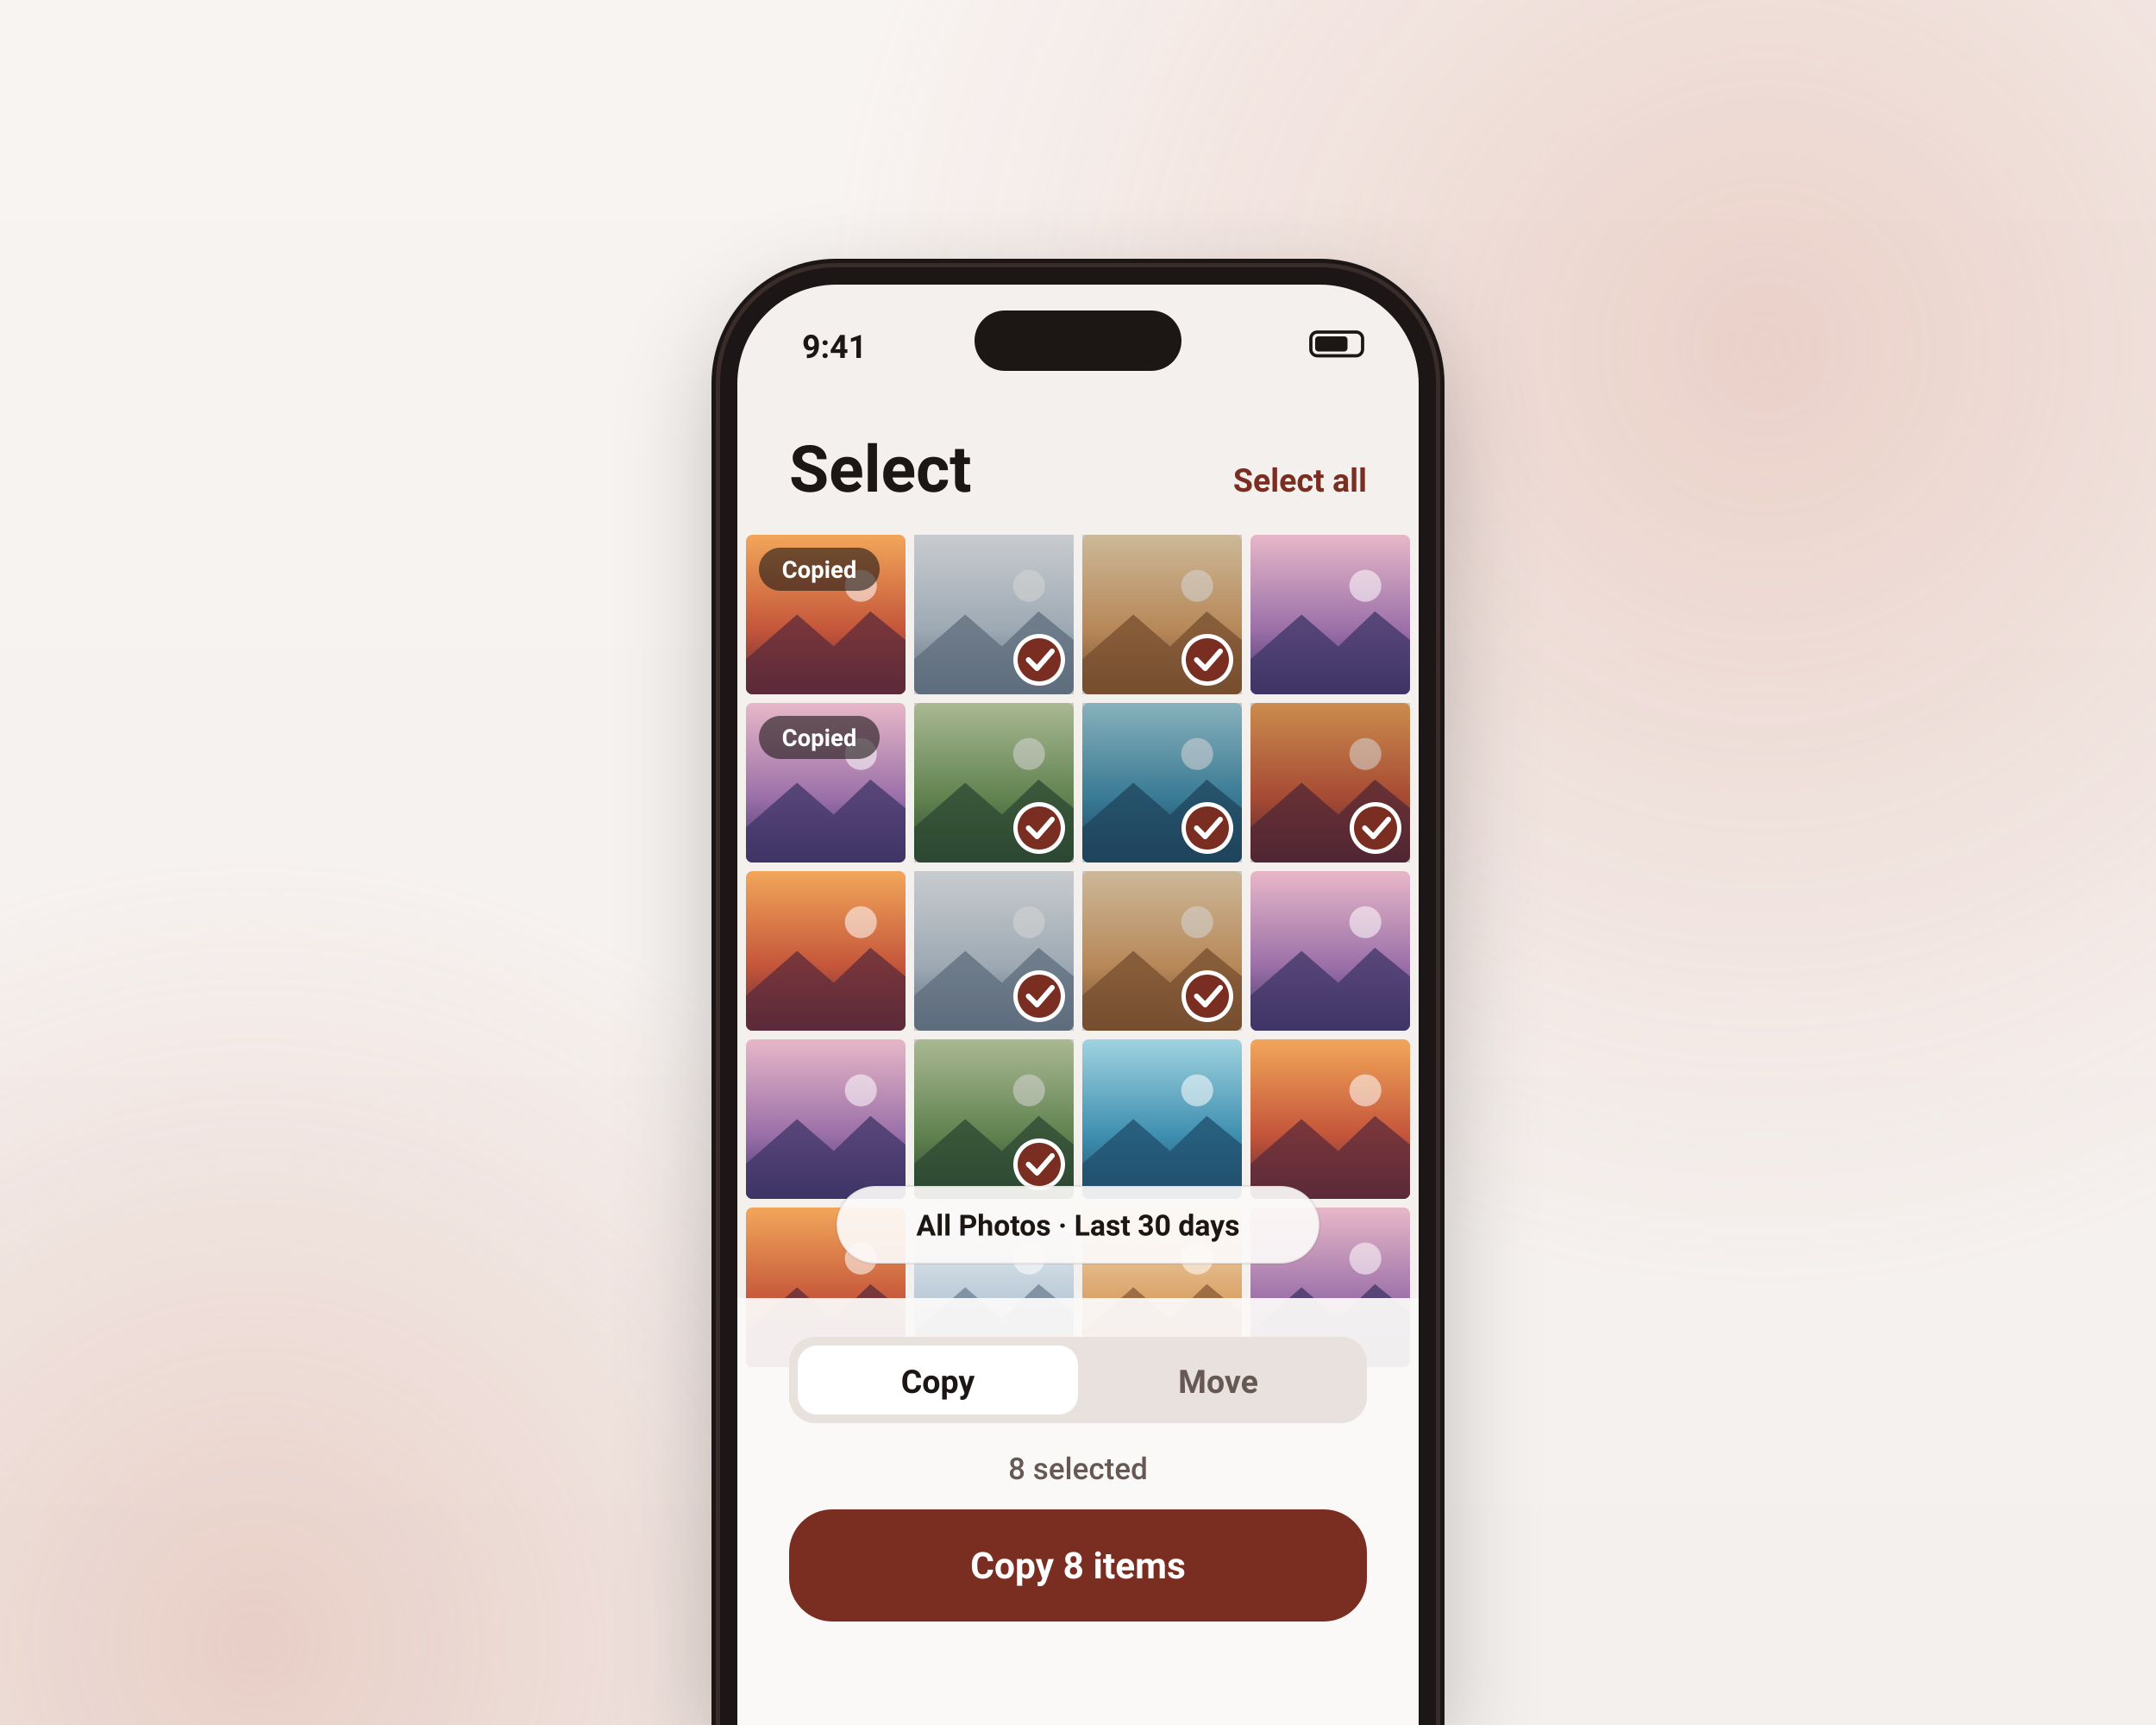
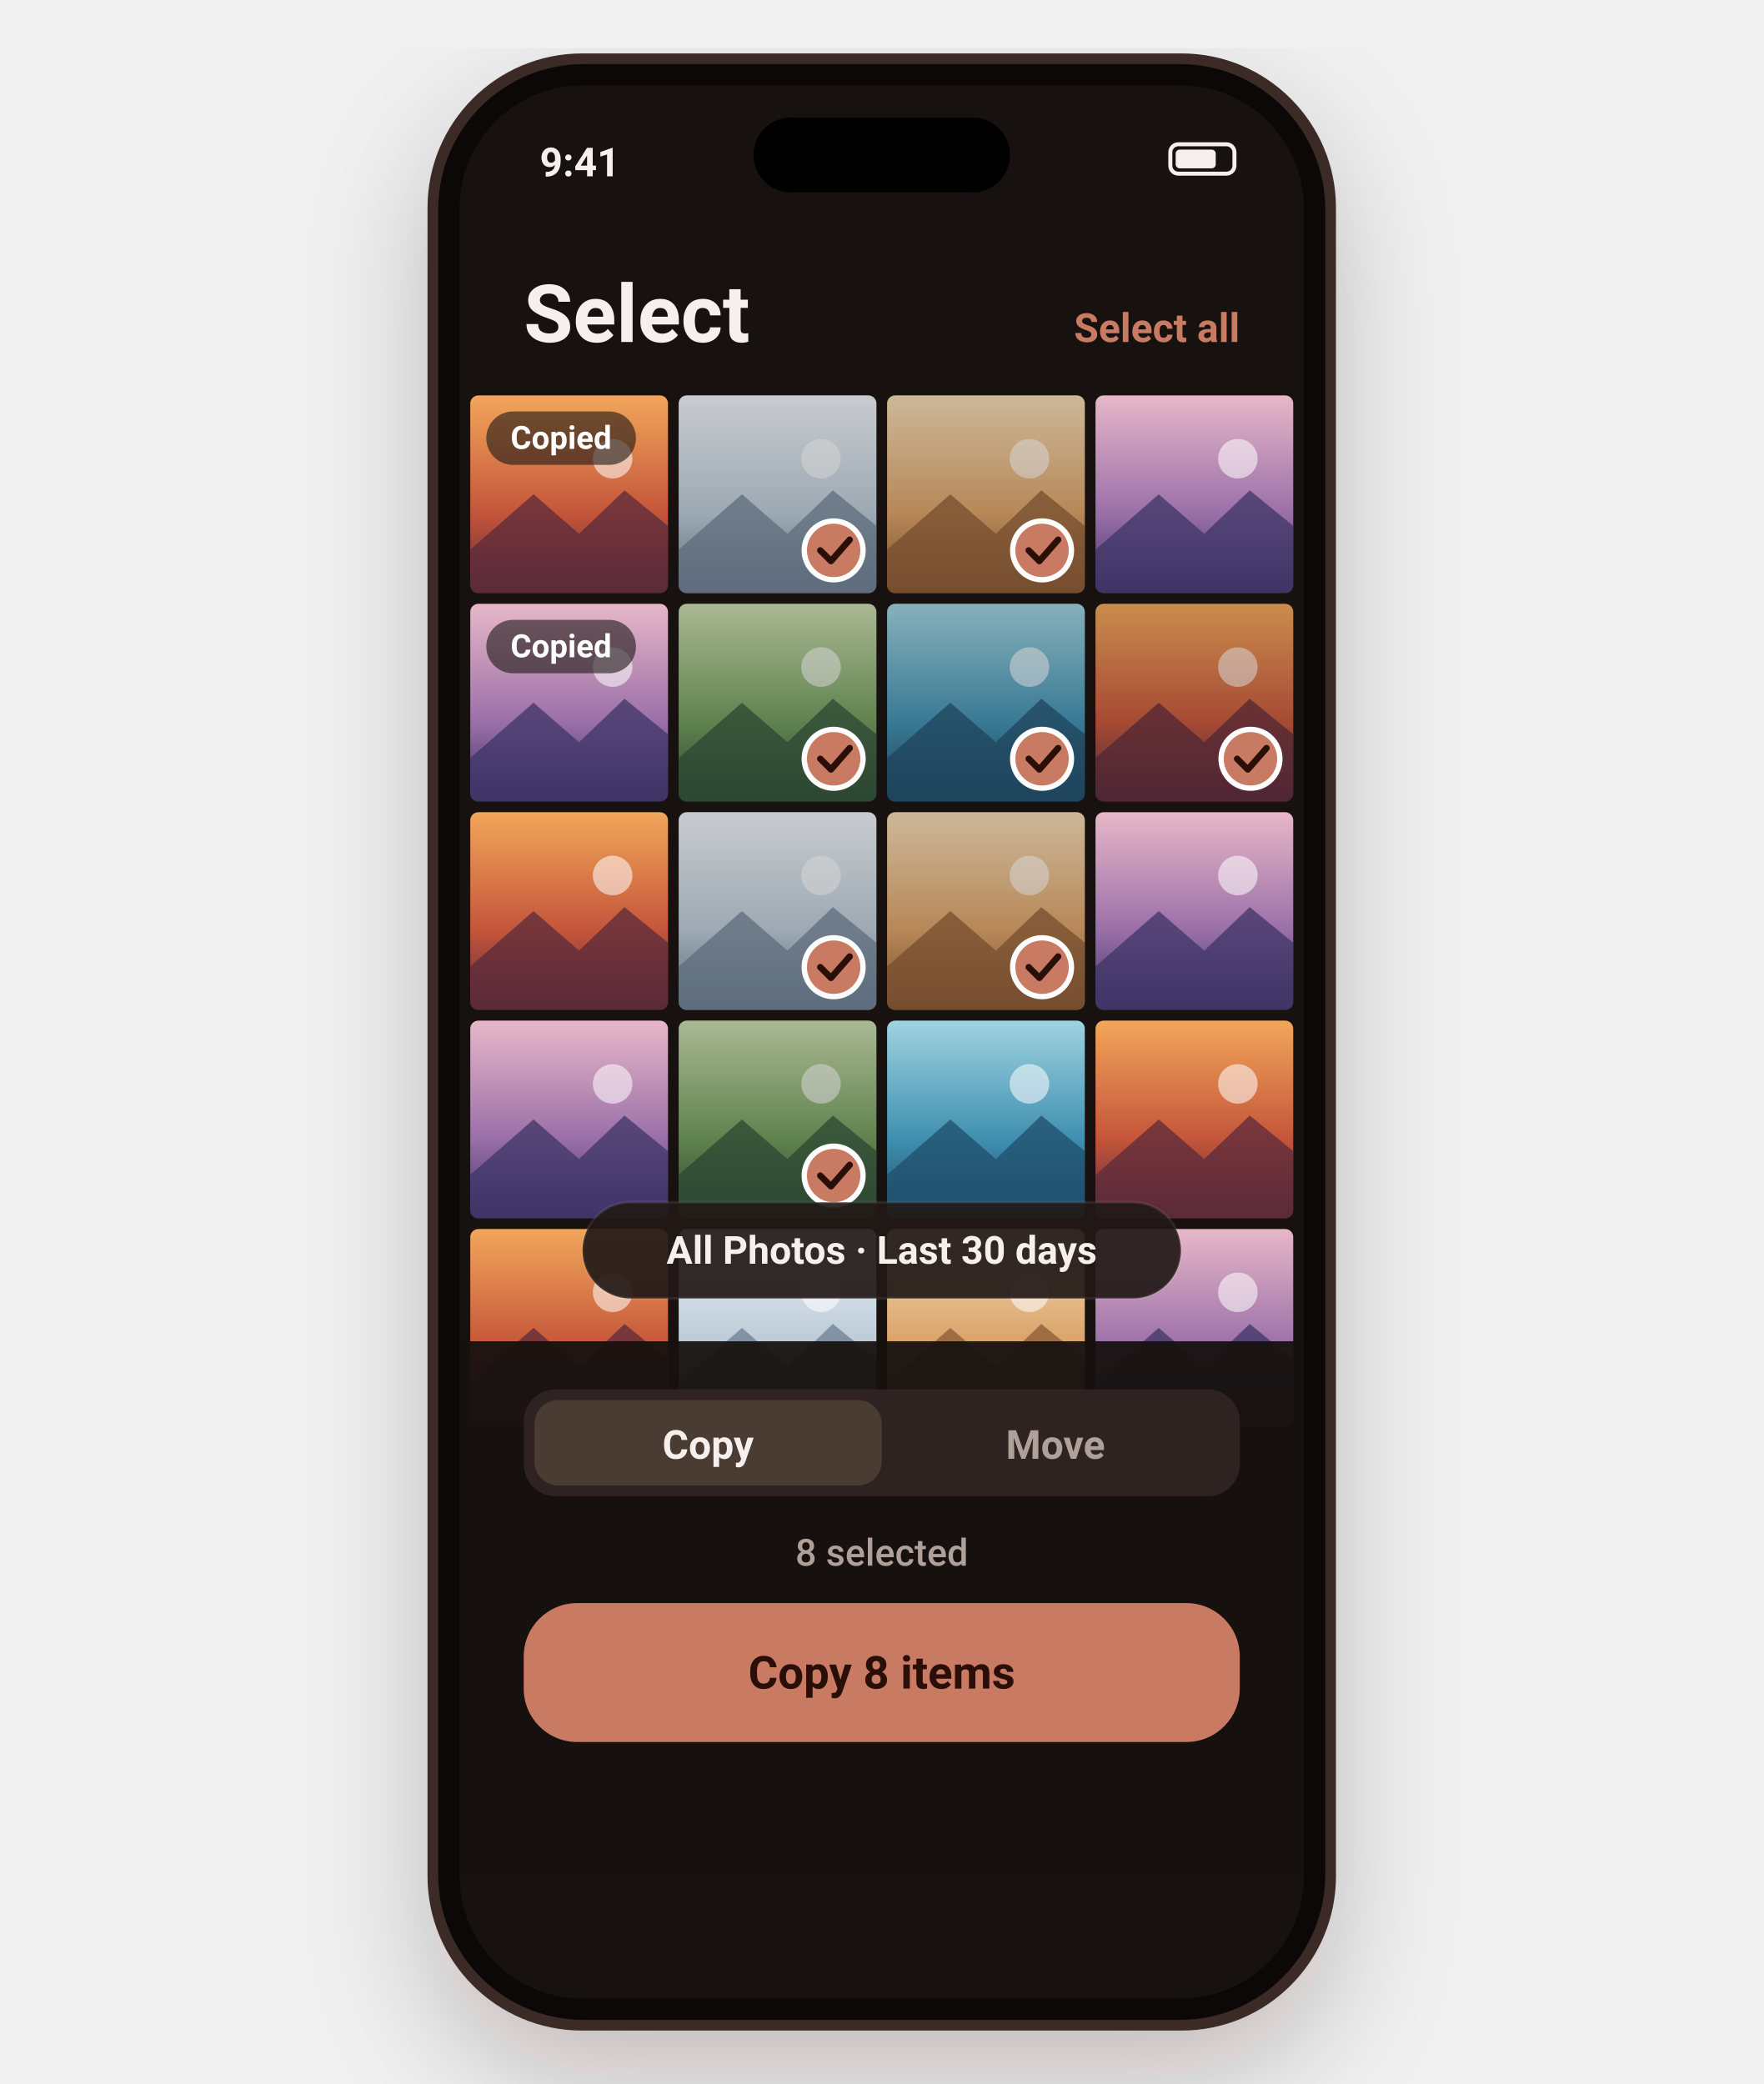
- <svg xmlns="http://www.w3.org/2000/svg" viewBox="0 0 1000 800" font-family="-apple-system, BlinkMacSystemFont, Segoe UI, Roboto, Helvetica, Arial, sans-serif">
+ <svg xmlns="http://www.w3.org/2000/svg" viewBox="170 10 660 780" font-family="-apple-system, BlinkMacSystemFont, Segoe UI, Roboto, Helvetica, Arial, sans-serif">
  <defs>
    <linearGradient id="brand" x1="0" y1="0" x2="1" y2="1">
-       <stop offset="0" stop-color="#7a2e22" />
-       <stop offset=".5" stop-color="#a85541" />
-       <stop offset="1" stop-color="#c97a63" />
+       <stop offset="0" stop-color="#a85541" />
+       <stop offset=".5" stop-color="#c97a63" />
+       <stop offset="1" stop-color="#d9917b" />
    </linearGradient>
    <linearGradient id="wave" x1="0" y1="0" x2="1" y2="0">
      <stop offset="0" stop-color="#a85541" />
      <stop offset="1" stop-color="#e2a48f" />
    </linearGradient>
    <linearGradient id="sand" x1="0" y1="0" x2="0" y2="1">
      <stop offset="0" stop-color="#f8f4f2" />
-       <stop offset="1" stop-color="#f4f0ee" />
+       <stop offset="1" stop-color="#17110f" />
    </linearGradient>
    <radialGradient id="glow">
      <stop offset="0" stop-color="#c97a63" stop-opacity=".28" />
      <stop offset="1" stop-color="#c97a63" stop-opacity="0" />
    </radialGradient>
    <filter id="shadow" x="-20%" y="-20%" width="140%" height="140%">
      <feDropShadow dx="0" dy="18" stdDeviation="22" flood-color="#1c1614" flood-opacity=".22" />
    </filter>
    <filter id="soft" x="-20%" y="-20%" width="140%" height="140%">
      <feDropShadow dx="0" dy="6" stdDeviation="10" flood-color="#1c1614" flood-opacity=".14" />
    </filter>
    <linearGradient id="p-sunset" x1="0" y1="0" x2="0" y2="1">
      <stop offset="0" stop-color="#f2a65a" />
      <stop offset=".6" stop-color="#c4553a" />
      <stop offset="1" stop-color="#5b2a3a" />
    </linearGradient>
    <linearGradient id="p-sea" x1="0" y1="0" x2="0" y2="1">
      <stop offset="0" stop-color="#9fd3e0" />
      <stop offset=".6" stop-color="#3f8fb0" />
      <stop offset="1" stop-color="#1f4e6b" />
    </linearGradient>
    <linearGradient id="p-forest" x1="0" y1="0" x2="0" y2="1">
      <stop offset="0" stop-color="#c9dcae" />
      <stop offset=".6" stop-color="#6f9a5b" />
      <stop offset="1" stop-color="#2f5238" />
    </linearGradient>
    <linearGradient id="p-dusk" x1="0" y1="0" x2="0" y2="1">
      <stop offset="0" stop-color="#e7b7c8" />
      <stop offset=".6" stop-color="#9a6fa8" />
      <stop offset="1" stop-color="#3e3466" />
    </linearGradient>
    <linearGradient id="p-dune" x1="0" y1="0" x2="0" y2="1">
      <stop offset="0" stop-color="#f3dcb5" />
      <stop offset=".6" stop-color="#d9a066" />
      <stop offset="1" stop-color="#8a5a34" />
    </linearGradient>
    <linearGradient id="p-snow" x1="0" y1="0" x2="0" y2="1">
      <stop offset="0" stop-color="#eef3f7" />
      <stop offset=".6" stop-color="#b9c9d6" />
      <stop offset="1" stop-color="#6c7f93" />
    </linearGradient>
  </defs>
-   <rect width="1000" height="800" fill="url(#sand)" />
-   <circle cx="820.0" cy="160.0" r="440" fill="url(#glow)" />
-   <circle cx="120.0" cy="760.0" r="360.0" fill="url(#glow)" />
  <g filter="url(#shadow)">
-     <rect x="330" y="120" width="340" height="760" rx="57.8" fill="#1c1614" />
+     <rect x="330" y="30" width="340" height="740" rx="57.8" fill="#3a2c28" />
  </g>
-   <rect x="333" y="123" width="334" height="754" rx="54.4" fill="none" stroke="#3a2c28" stroke-width="2" />
-   <clipPath id="screen330120">
-     <rect x="342" y="132" width="316" height="736" rx="45.9" />
+   <rect x="334" y="34" width="332" height="732" rx="54.4" fill="#0b0807" />
+   <clipPath id="screen33030">
+     <rect x="342" y="42" width="316" height="716" rx="45.9" />
  </clipPath>
-   <g clip-path="url(#screen330120)">
-     <rect x="342" y="132" width="316" height="736" fill="#f4f0ee" />
-     <text x="372" y="166" font-size="15" font-weight="600" fill="#1c1614" text-anchor="start">9:41</text>
-     <rect x="452.0" y="144" width="96" height="28" rx="14" fill="#1c1614" />
-     <rect x="608" y="154" width="24" height="11" rx="3" fill="none" stroke="#1c1614" stroke-width="1.5" />
-     <rect x="610" y="156" width="15" height="7" rx="1.5" fill="#1c1614" />
-     <text x="366" y="228" font-size="30" font-weight="750" fill="#1c1614" text-anchor="start">Select</text>
-     <text x="634" y="228" font-size="15" font-weight="600" fill="#7a2e22" text-anchor="end">Select all</text>
-     <clipPath id="c346.0-248.0-74.0">
-       <rect x="346.0" y="248.0" width="74.0" height="74.0" rx="3" />
-     </clipPath>
-     <g clip-path="url(#c346.0-248.0-74.0)">
-       <rect x="346.0" y="248.0" width="74.0" height="74.0" fill="url(#p-sunset)" />
-       <circle cx="399.28" cy="271.68" r="7.4" fill="#fff" opacity=".55" />
-       <path d="M346.0 305.72 L369.68 285.0 L386.7 299.8 L403.72 283.52 L420.0 296.84 L420.0 322.0 L346.0 322.0 Z" fill="#5b2a3a" opacity=".75" />
-     </g>
-     <rect x="352.0" y="254.0" width="56" height="20" rx="10" fill="rgba(28,22,20,0.6)" />
-     <text x="380.0" y="268.0" font-size="11" font-weight="600" fill="#fff" text-anchor="middle">Copied</text>
-     <clipPath id="c424.0-248.0-74.0">
-       <rect x="424.0" y="248.0" width="74.0" height="74.0" rx="3" />
-     </clipPath>
-     <g clip-path="url(#c424.0-248.0-74.0)">
-       <rect x="424.0" y="248.0" width="74.0" height="74.0" fill="url(#p-snow)" />
-       <circle cx="477.28" cy="271.68" r="7.4" fill="#fff" opacity=".55" />
-       <path d="M424.0 305.72 L447.68 285.0 L464.7 299.8 L481.72 283.52 L498.0 296.84 L498.0 322.0 L424.0 322.0 Z" fill="#6c7f93" opacity=".75" />
-     </g>
-     <rect x="424.0" y="248.0" width="74.0" height="74.0" fill="#1c1614" opacity=".18" />
-     <circle cx="482.0" cy="306.0" r="11" fill="#7a2e22" stroke="#fff" stroke-width="2" />
-     <path d="M477.0 306.0 l4 4 l7 -8" fill="none" stroke="#fff" stroke-width="2.4" stroke-linecap="round" stroke-linejoin="round" />
-     <clipPath id="c502.0-248.0-74.0">
-       <rect x="502.0" y="248.0" width="74.0" height="74.0" rx="3" />
-     </clipPath>
-     <g clip-path="url(#c502.0-248.0-74.0)">
-       <rect x="502.0" y="248.0" width="74.0" height="74.0" fill="url(#p-dune)" />
-       <circle cx="555.28" cy="271.68" r="7.4" fill="#fff" opacity=".55" />
-       <path d="M502.0 305.72 L525.68 285.0 L542.7 299.8 L559.72 283.52 L576.0 296.84 L576.0 322.0 L502.0 322.0 Z" fill="#8a5a34" opacity=".75" />
-     </g>
-     <rect x="502.0" y="248.0" width="74.0" height="74.0" fill="#1c1614" opacity=".18" />
-     <circle cx="560.0" cy="306.0" r="11" fill="#7a2e22" stroke="#fff" stroke-width="2" />
-     <path d="M555.0 306.0 l4 4 l7 -8" fill="none" stroke="#fff" stroke-width="2.4" stroke-linecap="round" stroke-linejoin="round" />
-     <clipPath id="c580.0-248.0-74.0">
-       <rect x="580.0" y="248.0" width="74.0" height="74.0" rx="3" />
-     </clipPath>
-     <g clip-path="url(#c580.0-248.0-74.0)">
-       <rect x="580.0" y="248.0" width="74.0" height="74.0" fill="url(#p-dusk)" />
-       <circle cx="633.28" cy="271.68" r="7.4" fill="#fff" opacity=".55" />
-       <path d="M580.0 305.72 L603.68 285.0 L620.7 299.8 L637.72 283.52 L654.0 296.84 L654.0 322.0 L580.0 322.0 Z" fill="#3e3466" opacity=".75" />
-     </g>
-     <clipPath id="c346.0-326.0-74.0">
-       <rect x="346.0" y="326.0" width="74.0" height="74.0" rx="3" />
-     </clipPath>
-     <g clip-path="url(#c346.0-326.0-74.0)">
-       <rect x="346.0" y="326.0" width="74.0" height="74.0" fill="url(#p-dusk)" />
-       <circle cx="399.28" cy="349.68" r="7.4" fill="#fff" opacity=".55" />
-       <path d="M346.0 383.72 L369.68 363.0 L386.7 377.8 L403.72 361.52 L420.0 374.84 L420.0 400.0 L346.0 400.0 Z" fill="#3e3466" opacity=".75" />
-     </g>
-     <rect x="352.0" y="332.0" width="56" height="20" rx="10" fill="rgba(28,22,20,0.6)" />
-     <text x="380.0" y="346.0" font-size="11" font-weight="600" fill="#fff" text-anchor="middle">Copied</text>
-     <clipPath id="c424.0-326.0-74.0">
-       <rect x="424.0" y="326.0" width="74.0" height="74.0" rx="3" />
-     </clipPath>
-     <g clip-path="url(#c424.0-326.0-74.0)">
-       <rect x="424.0" y="326.0" width="74.0" height="74.0" fill="url(#p-forest)" />
-       <circle cx="477.28" cy="349.68" r="7.4" fill="#fff" opacity=".55" />
-       <path d="M424.0 383.72 L447.68 363.0 L464.7 377.8 L481.72 361.52 L498.0 374.84 L498.0 400.0 L424.0 400.0 Z" fill="#2f5238" opacity=".75" />
-     </g>
-     <rect x="424.0" y="326.0" width="74.0" height="74.0" fill="#1c1614" opacity=".18" />
-     <circle cx="482.0" cy="384.0" r="11" fill="#7a2e22" stroke="#fff" stroke-width="2" />
-     <path d="M477.0 384.0 l4 4 l7 -8" fill="none" stroke="#fff" stroke-width="2.4" stroke-linecap="round" stroke-linejoin="round" />
-     <clipPath id="c502.0-326.0-74.0">
-       <rect x="502.0" y="326.0" width="74.0" height="74.0" rx="3" />
-     </clipPath>
-     <g clip-path="url(#c502.0-326.0-74.0)">
-       <rect x="502.0" y="326.0" width="74.0" height="74.0" fill="url(#p-sea)" />
-       <circle cx="555.28" cy="349.68" r="7.4" fill="#fff" opacity=".55" />
-       <path d="M502.0 383.72 L525.68 363.0 L542.7 377.8 L559.72 361.52 L576.0 374.84 L576.0 400.0 L502.0 400.0 Z" fill="#1f4e6b" opacity=".75" />
-     </g>
-     <rect x="502.0" y="326.0" width="74.0" height="74.0" fill="#1c1614" opacity=".18" />
-     <circle cx="560.0" cy="384.0" r="11" fill="#7a2e22" stroke="#fff" stroke-width="2" />
-     <path d="M555.0 384.0 l4 4 l7 -8" fill="none" stroke="#fff" stroke-width="2.4" stroke-linecap="round" stroke-linejoin="round" />
-     <clipPath id="c580.0-326.0-74.0">
-       <rect x="580.0" y="326.0" width="74.0" height="74.0" rx="3" />
-     </clipPath>
-     <g clip-path="url(#c580.0-326.0-74.0)">
-       <rect x="580.0" y="326.0" width="74.0" height="74.0" fill="url(#p-sunset)" />
-       <circle cx="633.28" cy="349.68" r="7.4" fill="#fff" opacity=".55" />
-       <path d="M580.0 383.72 L603.68 363.0 L620.7 377.8 L637.72 361.52 L654.0 374.84 L654.0 400.0 L580.0 400.0 Z" fill="#5b2a3a" opacity=".75" />
-     </g>
-     <rect x="580.0" y="326.0" width="74.0" height="74.0" fill="#1c1614" opacity=".18" />
-     <circle cx="638.0" cy="384.0" r="11" fill="#7a2e22" stroke="#fff" stroke-width="2" />
-     <path d="M633.0 384.0 l4 4 l7 -8" fill="none" stroke="#fff" stroke-width="2.4" stroke-linecap="round" stroke-linejoin="round" />
-     <clipPath id="c346.0-404.0-74.0">
-       <rect x="346.0" y="404.0" width="74.0" height="74.0" rx="3" />
-     </clipPath>
-     <g clip-path="url(#c346.0-404.0-74.0)">
-       <rect x="346.0" y="404.0" width="74.0" height="74.0" fill="url(#p-sunset)" />
-       <circle cx="399.28" cy="427.68" r="7.4" fill="#fff" opacity=".55" />
-       <path d="M346.0 461.72 L369.68 441.0 L386.7 455.8 L403.72 439.52 L420.0 452.84 L420.0 478.0 L346.0 478.0 Z" fill="#5b2a3a" opacity=".75" />
-     </g>
-     <clipPath id="c424.0-404.0-74.0">
-       <rect x="424.0" y="404.0" width="74.0" height="74.0" rx="3" />
-     </clipPath>
-     <g clip-path="url(#c424.0-404.0-74.0)">
-       <rect x="424.0" y="404.0" width="74.0" height="74.0" fill="url(#p-snow)" />
-       <circle cx="477.28" cy="427.68" r="7.4" fill="#fff" opacity=".55" />
-       <path d="M424.0 461.72 L447.68 441.0 L464.7 455.8 L481.72 439.52 L498.0 452.84 L498.0 478.0 L424.0 478.0 Z" fill="#6c7f93" opacity=".75" />
-     </g>
-     <rect x="424.0" y="404.0" width="74.0" height="74.0" fill="#1c1614" opacity=".18" />
-     <circle cx="482.0" cy="462.0" r="11" fill="#7a2e22" stroke="#fff" stroke-width="2" />
-     <path d="M477.0 462.0 l4 4 l7 -8" fill="none" stroke="#fff" stroke-width="2.4" stroke-linecap="round" stroke-linejoin="round" />
-     <clipPath id="c502.0-404.0-74.0">
-       <rect x="502.0" y="404.0" width="74.0" height="74.0" rx="3" />
-     </clipPath>
-     <g clip-path="url(#c502.0-404.0-74.0)">
-       <rect x="502.0" y="404.0" width="74.0" height="74.0" fill="url(#p-dune)" />
-       <circle cx="555.28" cy="427.68" r="7.4" fill="#fff" opacity=".55" />
-       <path d="M502.0 461.72 L525.68 441.0 L542.7 455.8 L559.72 439.52 L576.0 452.84 L576.0 478.0 L502.0 478.0 Z" fill="#8a5a34" opacity=".75" />
-     </g>
-     <rect x="502.0" y="404.0" width="74.0" height="74.0" fill="#1c1614" opacity=".18" />
-     <circle cx="560.0" cy="462.0" r="11" fill="#7a2e22" stroke="#fff" stroke-width="2" />
-     <path d="M555.0 462.0 l4 4 l7 -8" fill="none" stroke="#fff" stroke-width="2.4" stroke-linecap="round" stroke-linejoin="round" />
-     <clipPath id="c580.0-404.0-74.0">
-       <rect x="580.0" y="404.0" width="74.0" height="74.0" rx="3" />
-     </clipPath>
-     <g clip-path="url(#c580.0-404.0-74.0)">
-       <rect x="580.0" y="404.0" width="74.0" height="74.0" fill="url(#p-dusk)" />
-       <circle cx="633.28" cy="427.68" r="7.4" fill="#fff" opacity=".55" />
-       <path d="M580.0 461.72 L603.68 441.0 L620.7 455.8 L637.72 439.52 L654.0 452.84 L654.0 478.0 L580.0 478.0 Z" fill="#3e3466" opacity=".75" />
-     </g>
-     <clipPath id="c346.0-482.0-74.0">
-       <rect x="346.0" y="482.0" width="74.0" height="74.0" rx="3" />
-     </clipPath>
-     <g clip-path="url(#c346.0-482.0-74.0)">
-       <rect x="346.0" y="482.0" width="74.0" height="74.0" fill="url(#p-dusk)" />
-       <circle cx="399.28" cy="505.68" r="7.4" fill="#fff" opacity=".55" />
-       <path d="M346.0 539.72 L369.68 519.0 L386.7 533.8 L403.72 517.52 L420.0 530.84 L420.0 556.0 L346.0 556.0 Z" fill="#3e3466" opacity=".75" />
-     </g>
-     <clipPath id="c424.0-482.0-74.0">
-       <rect x="424.0" y="482.0" width="74.0" height="74.0" rx="3" />
-     </clipPath>
-     <g clip-path="url(#c424.0-482.0-74.0)">
-       <rect x="424.0" y="482.0" width="74.0" height="74.0" fill="url(#p-forest)" />
-       <circle cx="477.28" cy="505.68" r="7.4" fill="#fff" opacity=".55" />
-       <path d="M424.0 539.72 L447.68 519.0 L464.7 533.8 L481.72 517.52 L498.0 530.84 L498.0 556.0 L424.0 556.0 Z" fill="#2f5238" opacity=".75" />
-     </g>
-     <rect x="424.0" y="482.0" width="74.0" height="74.0" fill="#1c1614" opacity=".18" />
-     <circle cx="482.0" cy="540.0" r="11" fill="#7a2e22" stroke="#fff" stroke-width="2" />
-     <path d="M477.0 540.0 l4 4 l7 -8" fill="none" stroke="#fff" stroke-width="2.4" stroke-linecap="round" stroke-linejoin="round" />
-     <clipPath id="c502.0-482.0-74.0">
-       <rect x="502.0" y="482.0" width="74.0" height="74.0" rx="3" />
-     </clipPath>
-     <g clip-path="url(#c502.0-482.0-74.0)">
-       <rect x="502.0" y="482.0" width="74.0" height="74.0" fill="url(#p-sea)" />
-       <circle cx="555.28" cy="505.68" r="7.4" fill="#fff" opacity=".55" />
-       <path d="M502.0 539.72 L525.68 519.0 L542.7 533.8 L559.72 517.52 L576.0 530.84 L576.0 556.0 L502.0 556.0 Z" fill="#1f4e6b" opacity=".75" />
-     </g>
-     <clipPath id="c580.0-482.0-74.0">
-       <rect x="580.0" y="482.0" width="74.0" height="74.0" rx="3" />
-     </clipPath>
-     <g clip-path="url(#c580.0-482.0-74.0)">
-       <rect x="580.0" y="482.0" width="74.0" height="74.0" fill="url(#p-sunset)" />
-       <circle cx="633.28" cy="505.68" r="7.4" fill="#fff" opacity=".55" />
-       <path d="M580.0 539.72 L603.68 519.0 L620.7 533.8 L637.72 517.52 L654.0 530.84 L654.0 556.0 L580.0 556.0 Z" fill="#5b2a3a" opacity=".75" />
-     </g>
-     <clipPath id="c346.0-560.0-74.0">
-       <rect x="346.0" y="560.0" width="74.0" height="74.0" rx="3" />
-     </clipPath>
-     <g clip-path="url(#c346.0-560.0-74.0)">
-       <rect x="346.0" y="560.0" width="74.0" height="74.0" fill="url(#p-sunset)" />
-       <circle cx="399.28" cy="583.68" r="7.4" fill="#fff" opacity=".55" />
-       <path d="M346.0 617.72 L369.68 597.0 L386.7 611.8 L403.72 595.52 L420.0 608.84 L420.0 634.0 L346.0 634.0 Z" fill="#5b2a3a" opacity=".75" />
-     </g>
-     <clipPath id="c424.0-560.0-74.0">
-       <rect x="424.0" y="560.0" width="74.0" height="74.0" rx="3" />
-     </clipPath>
-     <g clip-path="url(#c424.0-560.0-74.0)">
-       <rect x="424.0" y="560.0" width="74.0" height="74.0" fill="url(#p-snow)" />
-       <circle cx="477.28" cy="583.68" r="7.4" fill="#fff" opacity=".55" />
-       <path d="M424.0 617.72 L447.68 597.0 L464.7 611.8 L481.72 595.52 L498.0 608.84 L498.0 634.0 L424.0 634.0 Z" fill="#6c7f93" opacity=".75" />
-     </g>
-     <clipPath id="c502.0-560.0-74.0">
-       <rect x="502.0" y="560.0" width="74.0" height="74.0" rx="3" />
-     </clipPath>
-     <g clip-path="url(#c502.0-560.0-74.0)">
-       <rect x="502.0" y="560.0" width="74.0" height="74.0" fill="url(#p-dune)" />
-       <circle cx="555.28" cy="583.68" r="7.4" fill="#fff" opacity=".55" />
-       <path d="M502.0 617.72 L525.68 597.0 L542.7 611.8 L559.72 595.52 L576.0 608.84 L576.0 634.0 L502.0 634.0 Z" fill="#8a5a34" opacity=".75" />
-     </g>
-     <clipPath id="c580.0-560.0-74.0">
-       <rect x="580.0" y="560.0" width="74.0" height="74.0" rx="3" />
-     </clipPath>
-     <g clip-path="url(#c580.0-560.0-74.0)">
-       <rect x="580.0" y="560.0" width="74.0" height="74.0" fill="url(#p-dusk)" />
-       <circle cx="633.28" cy="583.68" r="7.4" fill="#fff" opacity=".55" />
-       <path d="M580.0 617.72 L603.68 597.0 L620.7 611.8 L637.72 595.52 L654.0 608.84 L654.0 634.0 L580.0 634.0 Z" fill="#3e3466" opacity=".75" />
-     </g>
-     <rect x="388.0" y="550" width="224" height="36" rx="18" fill="rgba(252,250,249,0.92)" stroke="rgba(28,22,20,0.08)" />
-     <text x="500.0" y="573" font-size="13.5" font-weight="600" fill="#1c1614" text-anchor="middle">All Photos · Last 30 days</text>
-     <rect x="342" y="602" width="316" height="200" fill="rgba(252,250,249,0.94)" />
-     <rect x="366" y="620" width="268" height="40" rx="12" fill="#e8e1de" />
-     <rect x="370" y="624" width="130.0" height="32" rx="9" fill="#fff" />
-     <text x="435.0" y="646" font-size="15" font-weight="600" fill="#1c1614" text-anchor="middle">Copy</text>
-     <text x="565.0" y="646" font-size="15" font-weight="600" fill="#665953" text-anchor="middle">Move</text>
-     <text x="500.0" y="686" font-size="14" font-weight="500" fill="#665953" text-anchor="middle">8 selected</text>
-     <rect x="366" y="700" width="268" height="52" rx="20.0" fill="#7a2e22" />
-     <text x="500.0" y="732.0" font-size="17" font-weight="600" fill="#fff" text-anchor="middle">Copy 8 items</text>
+   <g clip-path="url(#screen33030)">
+     <rect x="342" y="42" width="316" height="716" fill="#17110f" />
+     <text x="372" y="76" font-size="15" font-weight="600" fill="#f6efec" text-anchor="start">9:41</text>
+     <rect x="452.0" y="54" width="96" height="28" rx="14" fill="#000" />
+     <rect x="608" y="64" width="24" height="11" rx="3" fill="none" stroke="#f6efec" stroke-width="1.5" />
+     <rect x="610" y="66" width="15" height="7" rx="1.5" fill="#f6efec" />
+     <text x="366" y="138" font-size="30" font-weight="750" fill="#f6efec" text-anchor="start">Select</text>
+     <text x="634" y="138" font-size="15" font-weight="600" fill="#c97a63" text-anchor="end">Select all</text>
+     <clipPath id="c346.0-158.0-74.0">
+       <rect x="346.0" y="158.0" width="74.0" height="74.0" rx="3" />
+     </clipPath>
+     <g clip-path="url(#c346.0-158.0-74.0)">
+       <rect x="346.0" y="158.0" width="74.0" height="74.0" fill="url(#p-sunset)" />
+       <circle cx="399.28" cy="181.68" r="7.4" fill="#fff" opacity=".55" />
+       <path d="M346.0 215.72 L369.68 195.0 L386.7 209.8 L403.72 193.52 L420.0 206.84 L420.0 232.0 L346.0 232.0 Z" fill="#5b2a3a" opacity=".75" />
+     </g>
+     <rect x="352.0" y="164.0" width="56" height="20" rx="10" fill="rgba(28,22,20,0.6)" />
+     <text x="380.0" y="178.0" font-size="12" font-weight="600" fill="#fff" text-anchor="middle">Copied</text>
+     <clipPath id="c424.0-158.0-74.0">
+       <rect x="424.0" y="158.0" width="74.0" height="74.0" rx="3" />
+     </clipPath>
+     <g clip-path="url(#c424.0-158.0-74.0)">
+       <rect x="424.0" y="158.0" width="74.0" height="74.0" fill="url(#p-snow)" />
+       <circle cx="477.28" cy="181.68" r="7.4" fill="#fff" opacity=".55" />
+       <path d="M424.0 215.72 L447.68 195.0 L464.7 209.8 L481.72 193.52 L498.0 206.84 L498.0 232.0 L424.0 232.0 Z" fill="#6c7f93" opacity=".75" />
+     </g>
+     <rect x="424.0" y="158.0" width="74.0" height="74.0" fill="#1c1614" opacity=".18" />
+     <circle cx="482.0" cy="216.0" r="11" fill="#c97a63" stroke="#fff" stroke-width="2" />
+     <path d="M477.0 216.0 l4 4 l7 -8" fill="none" stroke="#2a0f09" stroke-width="2.4" stroke-linecap="round" stroke-linejoin="round" />
+     <clipPath id="c502.0-158.0-74.0">
+       <rect x="502.0" y="158.0" width="74.0" height="74.0" rx="3" />
+     </clipPath>
+     <g clip-path="url(#c502.0-158.0-74.0)">
+       <rect x="502.0" y="158.0" width="74.0" height="74.0" fill="url(#p-dune)" />
+       <circle cx="555.28" cy="181.68" r="7.4" fill="#fff" opacity=".55" />
+       <path d="M502.0 215.72 L525.68 195.0 L542.7 209.8 L559.72 193.52 L576.0 206.84 L576.0 232.0 L502.0 232.0 Z" fill="#8a5a34" opacity=".75" />
+     </g>
+     <rect x="502.0" y="158.0" width="74.0" height="74.0" fill="#1c1614" opacity=".18" />
+     <circle cx="560.0" cy="216.0" r="11" fill="#c97a63" stroke="#fff" stroke-width="2" />
+     <path d="M555.0 216.0 l4 4 l7 -8" fill="none" stroke="#2a0f09" stroke-width="2.4" stroke-linecap="round" stroke-linejoin="round" />
+     <clipPath id="c580.0-158.0-74.0">
+       <rect x="580.0" y="158.0" width="74.0" height="74.0" rx="3" />
+     </clipPath>
+     <g clip-path="url(#c580.0-158.0-74.0)">
+       <rect x="580.0" y="158.0" width="74.0" height="74.0" fill="url(#p-dusk)" />
+       <circle cx="633.28" cy="181.68" r="7.4" fill="#fff" opacity=".55" />
+       <path d="M580.0 215.72 L603.68 195.0 L620.7 209.8 L637.72 193.52 L654.0 206.84 L654.0 232.0 L580.0 232.0 Z" fill="#3e3466" opacity=".75" />
+     </g>
+     <clipPath id="c346.0-236.0-74.0">
+       <rect x="346.0" y="236.0" width="74.0" height="74.0" rx="3" />
+     </clipPath>
+     <g clip-path="url(#c346.0-236.0-74.0)">
+       <rect x="346.0" y="236.0" width="74.0" height="74.0" fill="url(#p-dusk)" />
+       <circle cx="399.28" cy="259.68" r="7.4" fill="#fff" opacity=".55" />
+       <path d="M346.0 293.72 L369.68 273.0 L386.7 287.8 L403.72 271.52 L420.0 284.84 L420.0 310.0 L346.0 310.0 Z" fill="#3e3466" opacity=".75" />
+     </g>
+     <rect x="352.0" y="242.0" width="56" height="20" rx="10" fill="rgba(28,22,20,0.6)" />
+     <text x="380.0" y="256.0" font-size="12" font-weight="600" fill="#fff" text-anchor="middle">Copied</text>
+     <clipPath id="c424.0-236.0-74.0">
+       <rect x="424.0" y="236.0" width="74.0" height="74.0" rx="3" />
+     </clipPath>
+     <g clip-path="url(#c424.0-236.0-74.0)">
+       <rect x="424.0" y="236.0" width="74.0" height="74.0" fill="url(#p-forest)" />
+       <circle cx="477.28" cy="259.68" r="7.4" fill="#fff" opacity=".55" />
+       <path d="M424.0 293.72 L447.68 273.0 L464.7 287.8 L481.72 271.52 L498.0 284.84 L498.0 310.0 L424.0 310.0 Z" fill="#2f5238" opacity=".75" />
+     </g>
+     <rect x="424.0" y="236.0" width="74.0" height="74.0" fill="#1c1614" opacity=".18" />
+     <circle cx="482.0" cy="294.0" r="11" fill="#c97a63" stroke="#fff" stroke-width="2" />
+     <path d="M477.0 294.0 l4 4 l7 -8" fill="none" stroke="#2a0f09" stroke-width="2.4" stroke-linecap="round" stroke-linejoin="round" />
+     <clipPath id="c502.0-236.0-74.0">
+       <rect x="502.0" y="236.0" width="74.0" height="74.0" rx="3" />
+     </clipPath>
+     <g clip-path="url(#c502.0-236.0-74.0)">
+       <rect x="502.0" y="236.0" width="74.0" height="74.0" fill="url(#p-sea)" />
+       <circle cx="555.28" cy="259.68" r="7.4" fill="#fff" opacity=".55" />
+       <path d="M502.0 293.72 L525.68 273.0 L542.7 287.8 L559.72 271.52 L576.0 284.84 L576.0 310.0 L502.0 310.0 Z" fill="#1f4e6b" opacity=".75" />
+     </g>
+     <rect x="502.0" y="236.0" width="74.0" height="74.0" fill="#1c1614" opacity=".18" />
+     <circle cx="560.0" cy="294.0" r="11" fill="#c97a63" stroke="#fff" stroke-width="2" />
+     <path d="M555.0 294.0 l4 4 l7 -8" fill="none" stroke="#2a0f09" stroke-width="2.4" stroke-linecap="round" stroke-linejoin="round" />
+     <clipPath id="c580.0-236.0-74.0">
+       <rect x="580.0" y="236.0" width="74.0" height="74.0" rx="3" />
+     </clipPath>
+     <g clip-path="url(#c580.0-236.0-74.0)">
+       <rect x="580.0" y="236.0" width="74.0" height="74.0" fill="url(#p-sunset)" />
+       <circle cx="633.28" cy="259.68" r="7.4" fill="#fff" opacity=".55" />
+       <path d="M580.0 293.72 L603.68 273.0 L620.7 287.8 L637.72 271.52 L654.0 284.84 L654.0 310.0 L580.0 310.0 Z" fill="#5b2a3a" opacity=".75" />
+     </g>
+     <rect x="580.0" y="236.0" width="74.0" height="74.0" fill="#1c1614" opacity=".18" />
+     <circle cx="638.0" cy="294.0" r="11" fill="#c97a63" stroke="#fff" stroke-width="2" />
+     <path d="M633.0 294.0 l4 4 l7 -8" fill="none" stroke="#2a0f09" stroke-width="2.4" stroke-linecap="round" stroke-linejoin="round" />
+     <clipPath id="c346.0-314.0-74.0">
+       <rect x="346.0" y="314.0" width="74.0" height="74.0" rx="3" />
+     </clipPath>
+     <g clip-path="url(#c346.0-314.0-74.0)">
+       <rect x="346.0" y="314.0" width="74.0" height="74.0" fill="url(#p-sunset)" />
+       <circle cx="399.28" cy="337.68" r="7.4" fill="#fff" opacity=".55" />
+       <path d="M346.0 371.72 L369.68 351.0 L386.7 365.8 L403.72 349.52 L420.0 362.84 L420.0 388.0 L346.0 388.0 Z" fill="#5b2a3a" opacity=".75" />
+     </g>
+     <clipPath id="c424.0-314.0-74.0">
+       <rect x="424.0" y="314.0" width="74.0" height="74.0" rx="3" />
+     </clipPath>
+     <g clip-path="url(#c424.0-314.0-74.0)">
+       <rect x="424.0" y="314.0" width="74.0" height="74.0" fill="url(#p-snow)" />
+       <circle cx="477.28" cy="337.68" r="7.4" fill="#fff" opacity=".55" />
+       <path d="M424.0 371.72 L447.68 351.0 L464.7 365.8 L481.72 349.52 L498.0 362.84 L498.0 388.0 L424.0 388.0 Z" fill="#6c7f93" opacity=".75" />
+     </g>
+     <rect x="424.0" y="314.0" width="74.0" height="74.0" fill="#1c1614" opacity=".18" />
+     <circle cx="482.0" cy="372.0" r="11" fill="#c97a63" stroke="#fff" stroke-width="2" />
+     <path d="M477.0 372.0 l4 4 l7 -8" fill="none" stroke="#2a0f09" stroke-width="2.4" stroke-linecap="round" stroke-linejoin="round" />
+     <clipPath id="c502.0-314.0-74.0">
+       <rect x="502.0" y="314.0" width="74.0" height="74.0" rx="3" />
+     </clipPath>
+     <g clip-path="url(#c502.0-314.0-74.0)">
+       <rect x="502.0" y="314.0" width="74.0" height="74.0" fill="url(#p-dune)" />
+       <circle cx="555.28" cy="337.68" r="7.4" fill="#fff" opacity=".55" />
+       <path d="M502.0 371.72 L525.68 351.0 L542.7 365.8 L559.72 349.52 L576.0 362.84 L576.0 388.0 L502.0 388.0 Z" fill="#8a5a34" opacity=".75" />
+     </g>
+     <rect x="502.0" y="314.0" width="74.0" height="74.0" fill="#1c1614" opacity=".18" />
+     <circle cx="560.0" cy="372.0" r="11" fill="#c97a63" stroke="#fff" stroke-width="2" />
+     <path d="M555.0 372.0 l4 4 l7 -8" fill="none" stroke="#2a0f09" stroke-width="2.4" stroke-linecap="round" stroke-linejoin="round" />
+     <clipPath id="c580.0-314.0-74.0">
+       <rect x="580.0" y="314.0" width="74.0" height="74.0" rx="3" />
+     </clipPath>
+     <g clip-path="url(#c580.0-314.0-74.0)">
+       <rect x="580.0" y="314.0" width="74.0" height="74.0" fill="url(#p-dusk)" />
+       <circle cx="633.28" cy="337.68" r="7.4" fill="#fff" opacity=".55" />
+       <path d="M580.0 371.72 L603.68 351.0 L620.7 365.8 L637.72 349.52 L654.0 362.84 L654.0 388.0 L580.0 388.0 Z" fill="#3e3466" opacity=".75" />
+     </g>
+     <clipPath id="c346.0-392.0-74.0">
+       <rect x="346.0" y="392.0" width="74.0" height="74.0" rx="3" />
+     </clipPath>
+     <g clip-path="url(#c346.0-392.0-74.0)">
+       <rect x="346.0" y="392.0" width="74.0" height="74.0" fill="url(#p-dusk)" />
+       <circle cx="399.28" cy="415.68" r="7.4" fill="#fff" opacity=".55" />
+       <path d="M346.0 449.72 L369.68 429.0 L386.7 443.8 L403.72 427.52 L420.0 440.84 L420.0 466.0 L346.0 466.0 Z" fill="#3e3466" opacity=".75" />
+     </g>
+     <clipPath id="c424.0-392.0-74.0">
+       <rect x="424.0" y="392.0" width="74.0" height="74.0" rx="3" />
+     </clipPath>
+     <g clip-path="url(#c424.0-392.0-74.0)">
+       <rect x="424.0" y="392.0" width="74.0" height="74.0" fill="url(#p-forest)" />
+       <circle cx="477.28" cy="415.68" r="7.4" fill="#fff" opacity=".55" />
+       <path d="M424.0 449.72 L447.68 429.0 L464.7 443.8 L481.72 427.52 L498.0 440.84 L498.0 466.0 L424.0 466.0 Z" fill="#2f5238" opacity=".75" />
+     </g>
+     <rect x="424.0" y="392.0" width="74.0" height="74.0" fill="#1c1614" opacity=".18" />
+     <circle cx="482.0" cy="450.0" r="11" fill="#c97a63" stroke="#fff" stroke-width="2" />
+     <path d="M477.0 450.0 l4 4 l7 -8" fill="none" stroke="#2a0f09" stroke-width="2.4" stroke-linecap="round" stroke-linejoin="round" />
+     <clipPath id="c502.0-392.0-74.0">
+       <rect x="502.0" y="392.0" width="74.0" height="74.0" rx="3" />
+     </clipPath>
+     <g clip-path="url(#c502.0-392.0-74.0)">
+       <rect x="502.0" y="392.0" width="74.0" height="74.0" fill="url(#p-sea)" />
+       <circle cx="555.28" cy="415.68" r="7.4" fill="#fff" opacity=".55" />
+       <path d="M502.0 449.72 L525.68 429.0 L542.7 443.8 L559.72 427.52 L576.0 440.84 L576.0 466.0 L502.0 466.0 Z" fill="#1f4e6b" opacity=".75" />
+     </g>
+     <clipPath id="c580.0-392.0-74.0">
+       <rect x="580.0" y="392.0" width="74.0" height="74.0" rx="3" />
+     </clipPath>
+     <g clip-path="url(#c580.0-392.0-74.0)">
+       <rect x="580.0" y="392.0" width="74.0" height="74.0" fill="url(#p-sunset)" />
+       <circle cx="633.28" cy="415.68" r="7.4" fill="#fff" opacity=".55" />
+       <path d="M580.0 449.72 L603.68 429.0 L620.7 443.8 L637.72 427.52 L654.0 440.84 L654.0 466.0 L580.0 466.0 Z" fill="#5b2a3a" opacity=".75" />
+     </g>
+     <clipPath id="c346.0-470.0-74.0">
+       <rect x="346.0" y="470.0" width="74.0" height="74.0" rx="3" />
+     </clipPath>
+     <g clip-path="url(#c346.0-470.0-74.0)">
+       <rect x="346.0" y="470.0" width="74.0" height="74.0" fill="url(#p-sunset)" />
+       <circle cx="399.28" cy="493.68" r="7.4" fill="#fff" opacity=".55" />
+       <path d="M346.0 527.72 L369.68 507.0 L386.7 521.8 L403.72 505.52 L420.0 518.84 L420.0 544.0 L346.0 544.0 Z" fill="#5b2a3a" opacity=".75" />
+     </g>
+     <clipPath id="c424.0-470.0-74.0">
+       <rect x="424.0" y="470.0" width="74.0" height="74.0" rx="3" />
+     </clipPath>
+     <g clip-path="url(#c424.0-470.0-74.0)">
+       <rect x="424.0" y="470.0" width="74.0" height="74.0" fill="url(#p-snow)" />
+       <circle cx="477.28" cy="493.68" r="7.4" fill="#fff" opacity=".55" />
+       <path d="M424.0 527.72 L447.68 507.0 L464.7 521.8 L481.72 505.52 L498.0 518.84 L498.0 544.0 L424.0 544.0 Z" fill="#6c7f93" opacity=".75" />
+     </g>
+     <clipPath id="c502.0-470.0-74.0">
+       <rect x="502.0" y="470.0" width="74.0" height="74.0" rx="3" />
+     </clipPath>
+     <g clip-path="url(#c502.0-470.0-74.0)">
+       <rect x="502.0" y="470.0" width="74.0" height="74.0" fill="url(#p-dune)" />
+       <circle cx="555.28" cy="493.68" r="7.4" fill="#fff" opacity=".55" />
+       <path d="M502.0 527.72 L525.68 507.0 L542.7 521.8 L559.72 505.52 L576.0 518.84 L576.0 544.0 L502.0 544.0 Z" fill="#8a5a34" opacity=".75" />
+     </g>
+     <clipPath id="c580.0-470.0-74.0">
+       <rect x="580.0" y="470.0" width="74.0" height="74.0" rx="3" />
+     </clipPath>
+     <g clip-path="url(#c580.0-470.0-74.0)">
+       <rect x="580.0" y="470.0" width="74.0" height="74.0" fill="url(#p-dusk)" />
+       <circle cx="633.28" cy="493.68" r="7.4" fill="#fff" opacity=".55" />
+       <path d="M580.0 527.72 L603.68 507.0 L620.7 521.8 L637.72 505.52 L654.0 518.84 L654.0 544.0 L580.0 544.0 Z" fill="#3e3466" opacity=".75" />
+     </g>
+     <rect x="388.0" y="460" width="224" height="36" rx="18" fill="rgba(34,25,23,0.92)" stroke="rgba(255,255,255,0.08)" />
+     <text x="500.0" y="483" font-size="14.5" font-weight="600" fill="#f6efec" text-anchor="middle">All Photos · Last 30 days</text>
+     <rect x="342" y="512" width="316" height="200" fill="rgba(23,17,15,0.94)" />
+     <rect x="366" y="530" width="268" height="40" rx="12" fill="#2e2320" />
+     <rect x="370" y="534" width="130.0" height="32" rx="9" fill="#4a3b33" />
+     <text x="435.0" y="556" font-size="15" font-weight="600" fill="#f6efec" text-anchor="middle">Copy</text>
+     <text x="565.0" y="556" font-size="15" font-weight="600" fill="#b0a09a" text-anchor="middle">Move</text>
+     <text x="500.0" y="596" font-size="14" font-weight="500" fill="#b0a09a" text-anchor="middle">8 selected</text>
+     <rect x="366" y="610" width="268" height="52" rx="20.0" fill="#c97a63" />
+     <text x="500.0" y="642.0" font-size="17" font-weight="600" fill="#2a0f09" text-anchor="middle">Copy 8 items</text>
  </g>
</svg>
